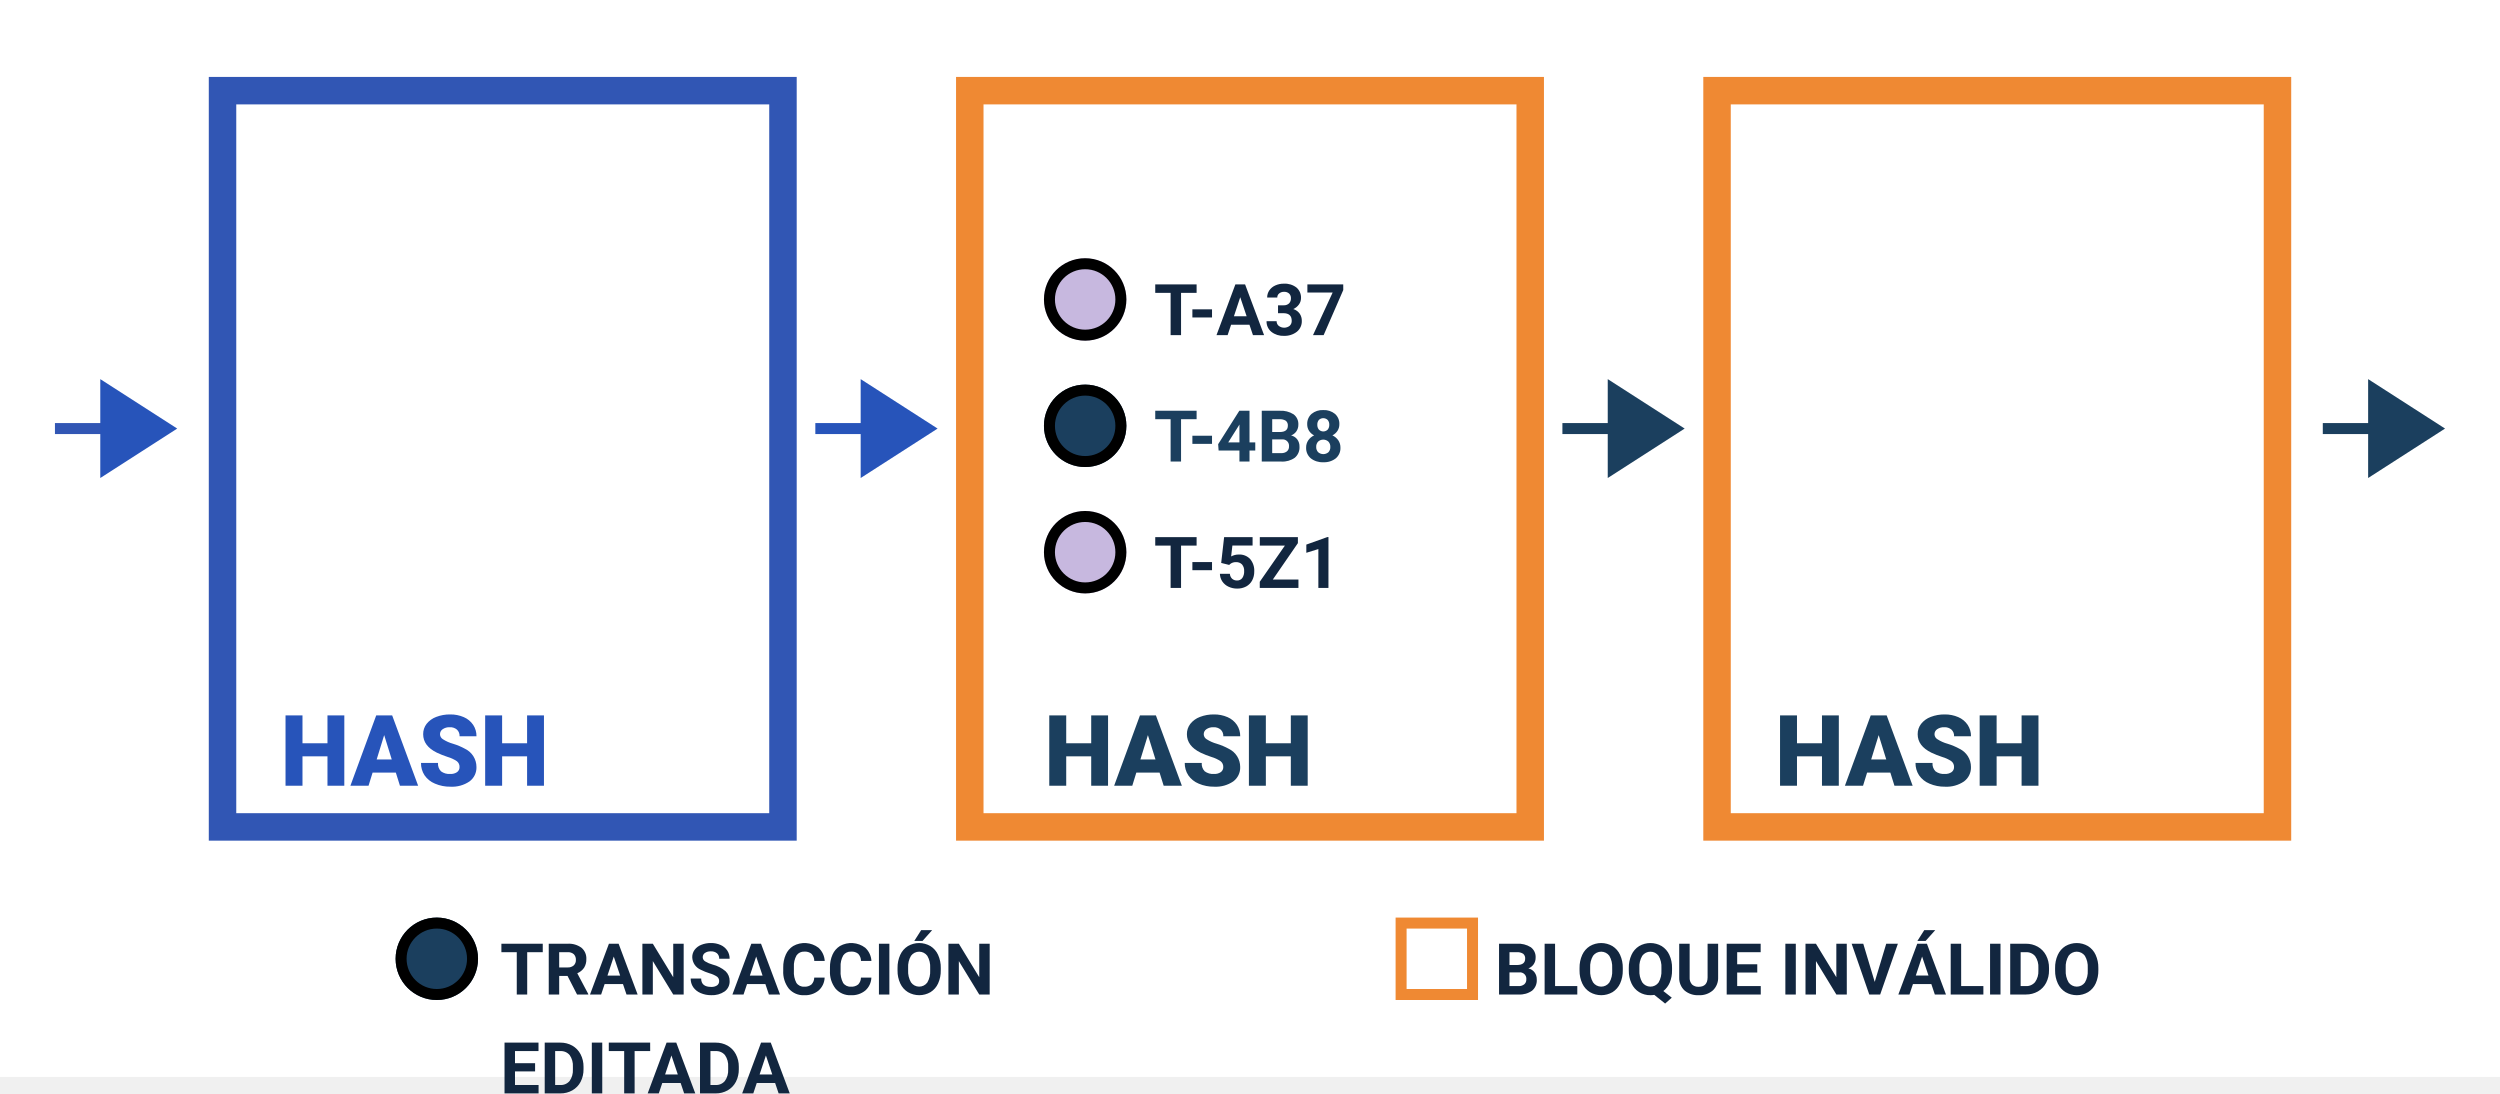
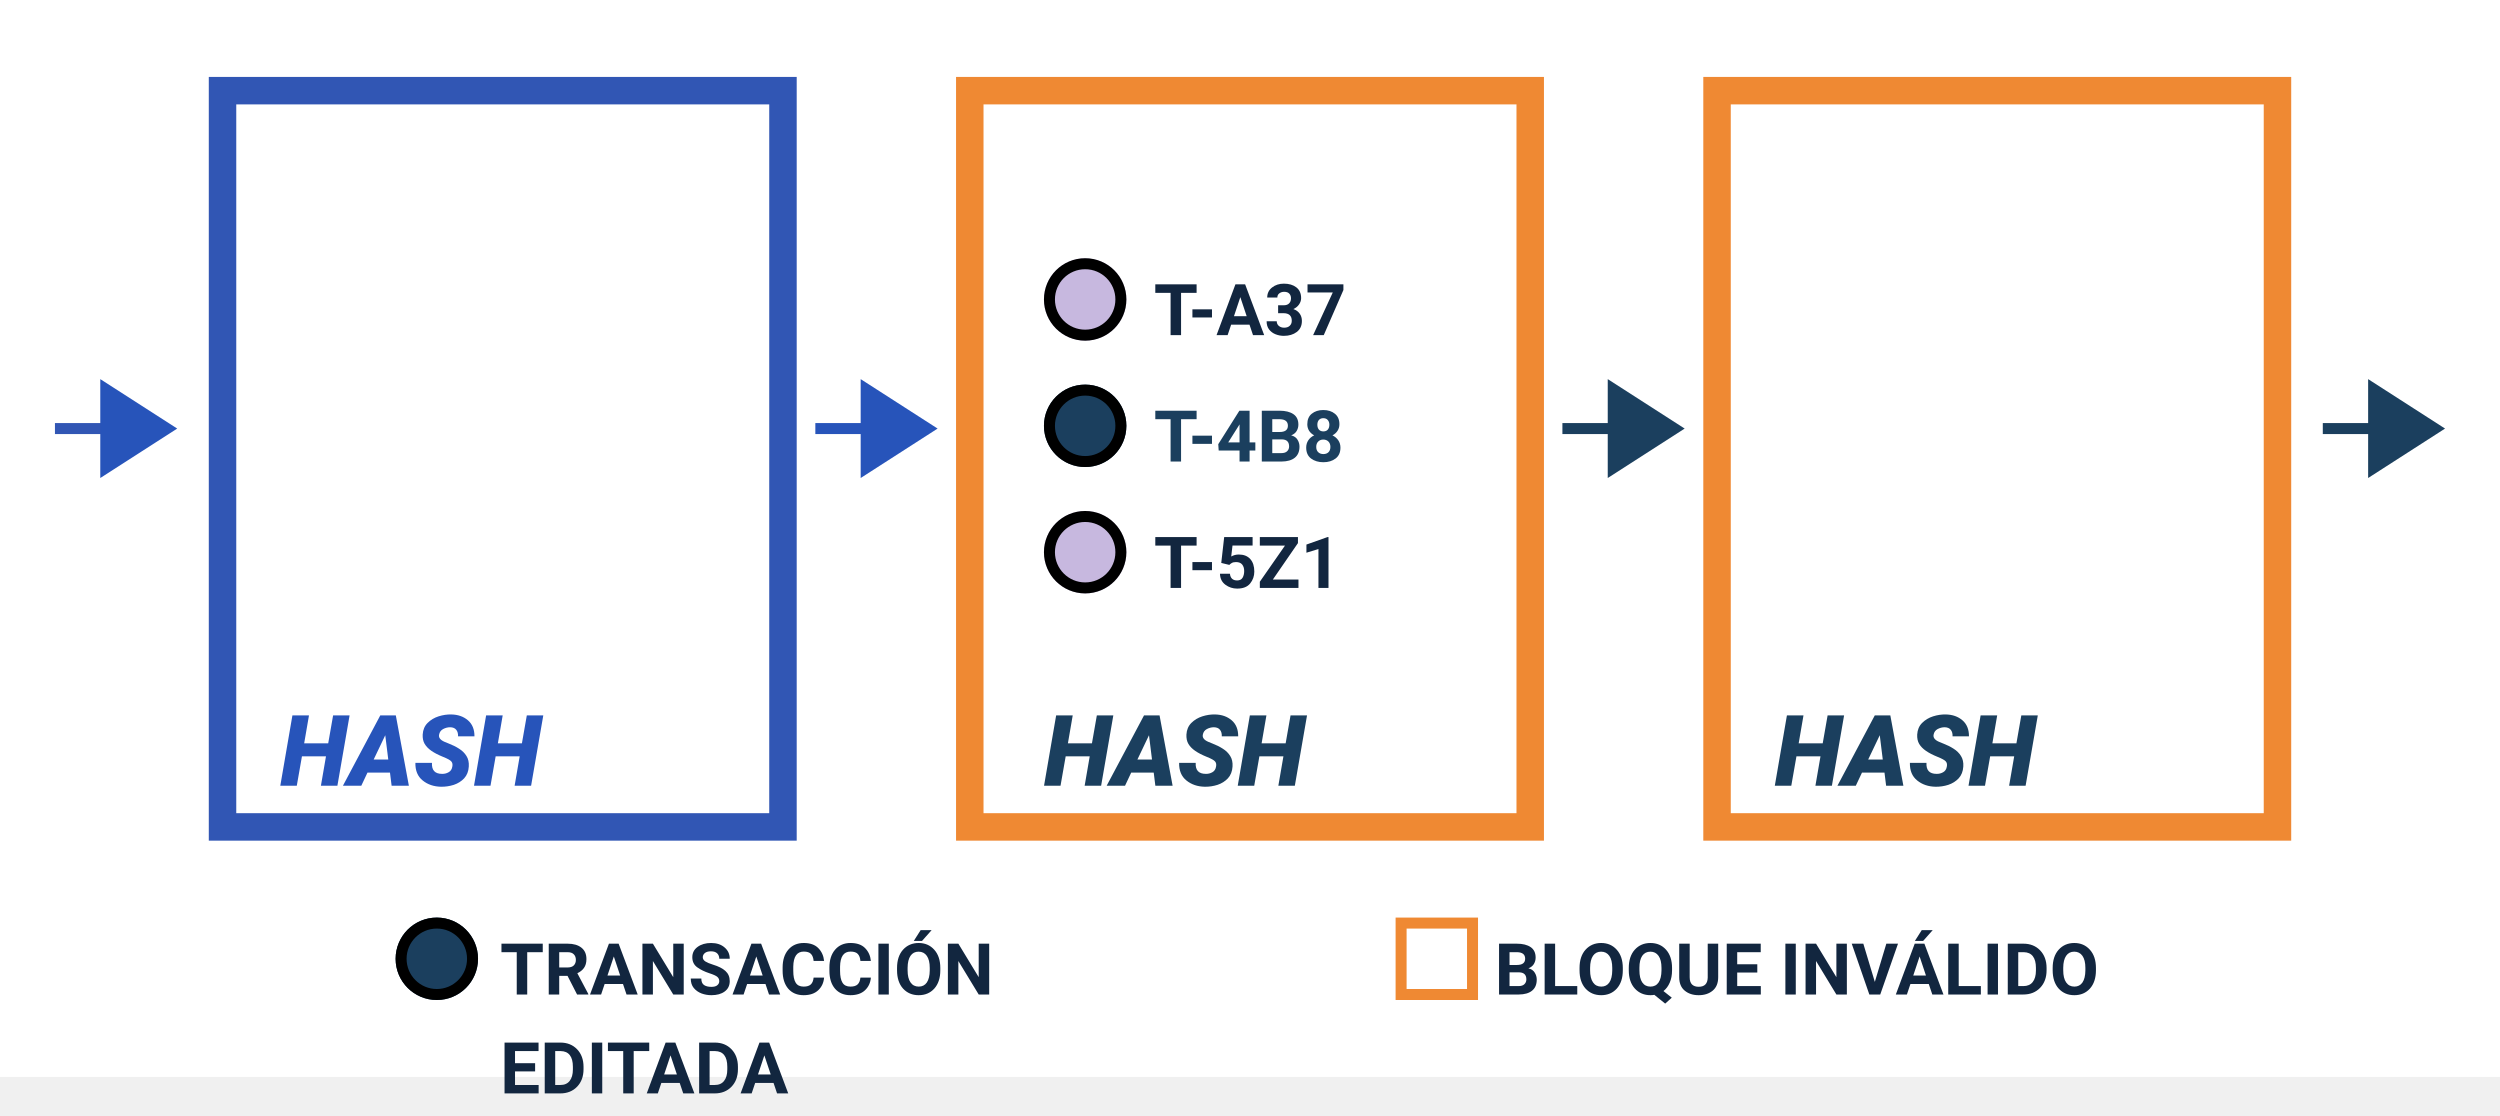
- <svg xmlns="http://www.w3.org/2000/svg" width="455" height="199" viewBox="0 0 455 199">
-   <g id="Grupo_217271" data-name="Grupo 217271" transform="translate(-310 -5294)">
-     <rect id="Rectángulo_67088" data-name="Rectángulo 67088" width="455" height="196" transform="translate(310 5294)" fill="#fff" />
-     <path id="Trazado_180004" data-name="Trazado 180004" d="M0,0H19.42" transform="translate(458.391 5371.999)" fill="none" stroke="#2754ba" stroke-width="2" />
-     <path id="Polígono_7" data-name="Polígono 7" d="M9,0l9,14H0Z" transform="translate(480.642 5362.999) rotate(90)" fill="#2754ba" />
-     <path id="Trazado_180004-2" data-name="Trazado 180004" d="M0,0H19.42" transform="translate(594.358 5371.999)" fill="none" stroke="#1b3f5e" stroke-width="2" />
-     <path id="Polígono_7-2" data-name="Polígono 7" d="M9,0l9,14H0Z" transform="translate(616.609 5362.999) rotate(90)" fill="#1b3f5e" />
-     <path id="Trazado_180004-3" data-name="Trazado 180004" d="M0,0H19.42" transform="translate(732.749 5371.999)" fill="none" stroke="#1b3f5e" stroke-width="2" />
-     <path id="Polígono_7-3" data-name="Polígono 7" d="M9,0l9,14H0Z" transform="translate(755 5362.999) rotate(90)" fill="#1b3f5e" />
-     <path id="Trazado_180004-4" data-name="Trazado 180004" d="M0,0H19.42" transform="translate(320 5371.999)" fill="none" stroke="#3156b4" stroke-width="2" />
-     <path id="Polígono_7-4" data-name="Polígono 7" d="M9,0l9,14H0Z" transform="translate(342.251 5362.999) rotate(90)" fill="#2754ba" />
-     <g id="Rectángulo_67095" data-name="Rectángulo 67095" transform="translate(348 5308)" fill="#fff" stroke="#3156b4" stroke-width="5">
+ <svg xmlns="http://www.w3.org/2000/svg" width="455" height="203" viewBox="0 0 455 203">
+   <g id="Grupo_217267" data-name="Grupo 217267" transform="translate(-310 -6582)">
+     <rect id="Rectángulo_67088" data-name="Rectángulo 67088" width="455" height="196" transform="translate(310 6582)" fill="#fff" />
+     <g id="Grupo_214750" data-name="Grupo 214750" transform="translate(-5902.709 7476.998) rotate(-90)">
+       <path id="Trazado_180004" data-name="Trazado 180004" d="M0,0H19.42" transform="translate(817 6361.101) rotate(90)" fill="none" stroke="#2754ba" stroke-width="2" />
+       <path id="Polígono_7" data-name="Polígono 7" d="M9,0l9,14H0Z" transform="translate(825.999 6383.352) rotate(180)" fill="#2754ba" />
+     </g>
+     <g id="Grupo_214752" data-name="Grupo 214752" transform="translate(-5766.743 7476.998) rotate(-90)">
+       <path id="Trazado_180004-2" data-name="Trazado 180004" d="M0,0H19.42" transform="translate(817 6361.101) rotate(90)" fill="none" stroke="#1b3f5e" stroke-width="2" />
+       <path id="Polígono_7-2" data-name="Polígono 7" d="M9,0l9,14H0Z" transform="translate(825.999 6383.352) rotate(180)" fill="#1b3f5e" />
+     </g>
+     <g id="Grupo_214753" data-name="Grupo 214753" transform="translate(-5628.352 7476.998) rotate(-90)">
+       <path id="Trazado_180004-3" data-name="Trazado 180004" d="M0,0H19.42" transform="translate(817 6361.101) rotate(90)" fill="none" stroke="#1b3f5e" stroke-width="2" />
+       <path id="Polígono_7-3" data-name="Polígono 7" d="M9,0l9,14H0Z" transform="translate(825.999 6383.352) rotate(180)" fill="#1b3f5e" />
+     </g>
+     <g id="Grupo_214751" data-name="Grupo 214751" transform="translate(-6041.101 7476.998) rotate(-90)">
+       <path id="Trazado_180004-4" data-name="Trazado 180004" d="M0,0H19.42" transform="translate(817 6361.101) rotate(90)" fill="none" stroke="#3156b4" stroke-width="2" />
+       <path id="Polígono_7-4" data-name="Polígono 7" d="M9,0l9,14H0Z" transform="translate(825.999 6383.352) rotate(180)" fill="#2754ba" />
+     </g>
+     <g id="Rectángulo_67095" data-name="Rectángulo 67095" transform="translate(348 6596)" fill="#fff" stroke="#3156b4" stroke-width="5">
      <rect width="107" height="139" stroke="none" />
      <rect x="2.5" y="2.5" width="102" height="134" fill="none" />
    </g>
-     <g id="Rectángulo_67098" data-name="Rectángulo 67098" transform="translate(484 5308)" fill="#fff" stroke="#ef8933" stroke-width="5">
+     <g id="Rectángulo_67098" data-name="Rectángulo 67098" transform="translate(484 6596)" fill="#fff" stroke="#ef8933" stroke-width="5">
      <rect width="107" height="139" stroke="none" />
      <rect x="2.5" y="2.5" width="102" height="134" fill="none" />
    </g>
-     <g id="Rectángulo_67099" data-name="Rectángulo 67099" transform="translate(620 5308)" fill="#fff" stroke="#ef8933" stroke-width="5">
+     <g id="Rectángulo_67099" data-name="Rectángulo 67099" transform="translate(620 6596)" fill="#fff" stroke="#ef8933" stroke-width="5">
      <rect width="107" height="139" stroke="none" />
      <rect x="2.5" y="2.5" width="102" height="134" fill="none" />
    </g>
-     <path id="Trazado_217327" data-name="Trazado 217327" d="M11.663,19H8.6V13.656H4.052V19H.967V6.2H4.052v5.08H8.6V6.2h3.067Zm9.378-2.391H16.813L16.075,19h-3.3L17.473,6.2h2.9L25.1,19H21.788Zm-3.489-2.382H20.3l-1.38-4.438ZM32.634,15.6a1.268,1.268,0,0,0-.479-1.055,5.954,5.954,0,0,0-1.683-.782,16.147,16.147,0,0,1-1.969-.782q-2.487-1.222-2.487-3.357a3.011,3.011,0,0,1,.62-1.876A4.008,4.008,0,0,1,28.389,6.48a6.823,6.823,0,0,1,2.549-.453,5.969,5.969,0,0,1,2.474.492,3.917,3.917,0,0,1,1.7,1.4A3.661,3.661,0,0,1,35.719,10H32.643a1.547,1.547,0,0,0-.479-1.213,1.867,1.867,0,0,0-1.3-.431,2.106,2.106,0,0,0-1.305.365,1.074,1.074,0,0,0,.048,1.819,6.65,6.65,0,0,0,1.854.826,11.36,11.36,0,0,1,2.18.918,3.663,3.663,0,0,1,2.074,3.3,3.125,3.125,0,0,1-1.266,2.637,5.629,5.629,0,0,1-3.472.958,6.888,6.888,0,0,1-2.817-.558,4.247,4.247,0,0,1-1.9-1.529,3.985,3.985,0,0,1-.637-2.237h3.094a1.963,1.963,0,0,0,.532,1.516,2.513,2.513,0,0,0,1.727.488,1.985,1.985,0,0,0,1.208-.33A1.088,1.088,0,0,0,32.634,15.6ZM48,19H44.93V13.656H40.386V19H37.3V6.2h3.085v5.08H44.93V6.2H48Z" transform="translate(361 5418)" fill="#2754ba" />
-     <path id="Trazado_217332" data-name="Trazado 217332" d="M11.663,19H8.6V13.656H4.052V19H.967V6.2H4.052v5.08H8.6V6.2h3.067Zm9.378-2.391H16.813L16.075,19h-3.3L17.473,6.2h2.9L25.1,19H21.788Zm-3.489-2.382H20.3l-1.38-4.438ZM32.634,15.6a1.268,1.268,0,0,0-.479-1.055,5.954,5.954,0,0,0-1.683-.782,16.147,16.147,0,0,1-1.969-.782q-2.487-1.222-2.487-3.357a3.011,3.011,0,0,1,.62-1.876A4.008,4.008,0,0,1,28.389,6.48a6.823,6.823,0,0,1,2.549-.453,5.969,5.969,0,0,1,2.474.492,3.917,3.917,0,0,1,1.7,1.4A3.661,3.661,0,0,1,35.719,10H32.643a1.547,1.547,0,0,0-.479-1.213,1.867,1.867,0,0,0-1.3-.431,2.106,2.106,0,0,0-1.305.365,1.074,1.074,0,0,0,.048,1.819,6.65,6.65,0,0,0,1.854.826,11.36,11.36,0,0,1,2.18.918,3.663,3.663,0,0,1,2.074,3.3,3.125,3.125,0,0,1-1.266,2.637,5.629,5.629,0,0,1-3.472.958,6.888,6.888,0,0,1-2.817-.558,4.247,4.247,0,0,1-1.9-1.529,3.985,3.985,0,0,1-.637-2.237h3.094a1.963,1.963,0,0,0,.532,1.516,2.513,2.513,0,0,0,1.727.488,1.985,1.985,0,0,0,1.208-.33A1.088,1.088,0,0,0,32.634,15.6ZM48,19H44.93V13.656H40.386V19H37.3V6.2h3.085v5.08H44.93V6.2H48Z" transform="translate(633 5418)" fill="#1b3f5e" />
-     <path id="Trazado_217331" data-name="Trazado 217331" d="M11.663,19H8.6V13.656H4.052V19H.967V6.2H4.052v5.08H8.6V6.2h3.067Zm9.378-2.391H16.813L16.075,19h-3.3L17.473,6.2h2.9L25.1,19H21.788Zm-3.489-2.382H20.3l-1.38-4.438ZM32.634,15.6a1.268,1.268,0,0,0-.479-1.055,5.954,5.954,0,0,0-1.683-.782,16.147,16.147,0,0,1-1.969-.782q-2.487-1.222-2.487-3.357a3.011,3.011,0,0,1,.62-1.876A4.008,4.008,0,0,1,28.389,6.48a6.823,6.823,0,0,1,2.549-.453,5.969,5.969,0,0,1,2.474.492,3.917,3.917,0,0,1,1.7,1.4A3.661,3.661,0,0,1,35.719,10H32.643a1.547,1.547,0,0,0-.479-1.213,1.867,1.867,0,0,0-1.3-.431,2.106,2.106,0,0,0-1.305.365,1.074,1.074,0,0,0,.048,1.819,6.65,6.65,0,0,0,1.854.826,11.36,11.36,0,0,1,2.18.918,3.663,3.663,0,0,1,2.074,3.3,3.125,3.125,0,0,1-1.266,2.637,5.629,5.629,0,0,1-3.472.958,6.888,6.888,0,0,1-2.817-.558,4.247,4.247,0,0,1-1.9-1.529,3.985,3.985,0,0,1-.637-2.237h3.094a1.963,1.963,0,0,0,.532,1.516,2.513,2.513,0,0,0,1.727.488,1.985,1.985,0,0,0,1.208-.33A1.088,1.088,0,0,0,32.634,15.6ZM48,19H44.93V13.656H40.386V19H37.3V6.2h3.085v5.08H44.93V6.2H48Z" transform="translate(500 5418)" fill="#1b3f5e" />
-     <g id="Elipse_5055" data-name="Elipse 5055" transform="translate(500 5341)" fill="#c7b8df" stroke="#000" stroke-width="2">
-       <circle cx="7.5" cy="7.5" r="7.5" stroke="none" />
-       <circle cx="7.5" cy="7.5" r="6.5" fill="none" />
+     <text id="HASH" transform="translate(361 6706)" fill="#2754ba" font-size="18" font-family="Roboto-BlackItalic, Roboto" font-weight="800" font-style="italic">
+       <tspan x="0" y="19">HASH</tspan>
+     </text>
+     <text id="HASH-2" data-name="HASH" transform="translate(633 6706)" fill="#1b3f5e" font-size="18" font-family="Roboto-BlackItalic, Roboto" font-weight="800" font-style="italic">
+       <tspan x="0" y="19">HASH</tspan>
+     </text>
+     <text id="HASH-3" data-name="HASH" transform="translate(500 6706)" fill="#1b3f5e" font-size="18" font-family="Roboto-BlackItalic, Roboto" font-weight="800" font-style="italic">
+       <tspan x="0" y="19">HASH</tspan>
+     </text>
+     <g id="Grupo_214756" data-name="Grupo 214756" transform="translate(6 1178)">
+       <g id="Elipse_5055" data-name="Elipse 5055" transform="translate(494 5451)" fill="#c7b8df" stroke="#000" stroke-width="2">
+         <circle cx="7.5" cy="7.5" r="7.5" stroke="none" />
+         <circle cx="7.5" cy="7.5" r="6.5" fill="none" />
+       </g>
+       <text id="T-A37" transform="translate(514 5451)" fill="#12263f" font-size="13" font-family="Roboto-Bold, Roboto" font-weight="700">
+         <tspan x="0" y="14">T-A37</tspan>
+       </text>
    </g>
-     <path id="Trazado_217328" data-name="Trazado 217328" d="M7.782,6.3H4.951V14h-1.9V6.3H.254V4.758H7.782Zm2.806,4.481H7.014V9.3h3.574ZM17.4,12.1H14.06L13.425,14H11.4l3.44-9.242h1.765L20.065,14H18.04Zm-2.825-1.542h2.311L15.723,7.094ZM22.6,8.566h.978a1.377,1.377,0,0,0,1.035-.349,1.279,1.279,0,0,0,.336-.927,1.131,1.131,0,0,0-.333-.87A1.292,1.292,0,0,0,23.7,6.11a1.354,1.354,0,0,0-.882.289.923.923,0,0,0-.355.752H20.624a2.256,2.256,0,0,1,.39-1.3,2.6,2.6,0,0,1,1.092-.9,3.644,3.644,0,0,1,1.546-.324,3.456,3.456,0,0,1,2.3.7,2.393,2.393,0,0,1,.832,1.933,1.945,1.945,0,0,1-.387,1.168,2.516,2.516,0,0,1-1.016.819,2.3,2.3,0,0,1,1.165.838,2.273,2.273,0,0,1,.384,1.32,2.433,2.433,0,0,1-.9,1.974,3.611,3.611,0,0,1-2.377.743,3.424,3.424,0,0,1-2.263-.73,2.384,2.384,0,0,1-.879-1.93h1.834a1.063,1.063,0,0,0,.39.851,1.629,1.629,0,0,0,1.987-.016,1.194,1.194,0,0,0,.371-.917Q25.092,10,23.569,10H22.6ZM34.474,5.782,30.9,14H28.964l3.58-7.763h-4.6V4.758h6.525Z" transform="translate(520 5341)" fill="#12263f" />
-     <g id="Elipse_5054" data-name="Elipse 5054" transform="translate(500 5364)" fill="#1b3f5e" stroke="#000" stroke-width="2">
-       <circle cx="7.5" cy="7.5" r="7.5" stroke="none" />
-       <circle cx="7.5" cy="7.5" r="6.5" fill="none" />
+     <g id="Grupo_214755" data-name="Grupo 214755" transform="translate(6 1181)">
+       <g id="Elipse_5054" data-name="Elipse 5054" transform="translate(494 5471)" fill="#1b3f5e" stroke="#000" stroke-width="2">
+         <circle cx="7.5" cy="7.5" r="7.5" stroke="none" />
+         <circle cx="7.5" cy="7.5" r="6.5" fill="none" />
+       </g>
+       <text id="T-4B8" transform="translate(514 5471)" fill="#1b3f5e" font-size="13" font-family="Roboto-Bold, Roboto" font-weight="700">
+         <tspan x="0" y="14">T-4B8</tspan>
+       </text>
    </g>
-     <path id="Trazado_217329" data-name="Trazado 217329" d="M7.782,6.3H4.951V14h-1.9V6.3H.254V4.758H7.782Zm2.806,4.481H7.014V9.3h3.574Zm6.824-.26h1.047V12H17.412v2H15.577V12h-3.79l-.083-1.155,3.853-6.087h1.854Zm-3.878,0h2.044V7.259l-.121.209ZM19.64,14V4.758h3.237a4.251,4.251,0,0,1,2.552.644,2.2,2.2,0,0,1,.87,1.888,2.088,2.088,0,0,1-.349,1.2,2.017,2.017,0,0,1-.971.759,1.951,1.951,0,0,1,1.12.717,2.121,2.121,0,0,1,.409,1.32,2.439,2.439,0,0,1-.851,2.019,3.829,3.829,0,0,1-2.425.7Zm1.9-4.024V12.47h1.631a1.574,1.574,0,0,0,1.051-.321,1.1,1.1,0,0,0,.378-.885A1.161,1.161,0,0,0,23.29,9.976Zm0-1.346h1.409q1.441-.025,1.441-1.149a1.062,1.062,0,0,0-.365-.9A1.92,1.92,0,0,0,22.877,6.3H21.544ZM33.763,7.214a2.15,2.15,0,0,1-.336,1.193,2.421,2.421,0,0,1-.927.832,2.68,2.68,0,0,1,1.066.892,2.288,2.288,0,0,1,.394,1.336,2.422,2.422,0,0,1-.838,1.946,3.4,3.4,0,0,1-2.279.714,3.414,3.414,0,0,1-2.285-.717,2.416,2.416,0,0,1-.844-1.942,2.3,2.3,0,0,1,.394-1.339,2.632,2.632,0,0,1,1.06-.889,2.4,2.4,0,0,1-.924-.832,2.165,2.165,0,0,1-.333-1.193A2.4,2.4,0,0,1,28.7,5.332a3.1,3.1,0,0,1,2.139-.7,3.12,3.12,0,0,1,2.136.7A2.386,2.386,0,0,1,33.763,7.214Zm-1.644,4.12a1.331,1.331,0,0,0-.349-.965,1.4,1.4,0,0,0-1.873,0,1.328,1.328,0,0,0-.349.968,1.328,1.328,0,0,0,.343.952,1.432,1.432,0,0,0,1.888.013A1.325,1.325,0,0,0,32.119,11.334ZM31.929,7.3a1.27,1.27,0,0,0-.286-.866,1.162,1.162,0,0,0-1.606-.01,1.262,1.262,0,0,0-.286.876,1.326,1.326,0,0,0,.286.889,1.13,1.13,0,0,0,1.609,0A1.336,1.336,0,0,0,31.929,7.3Z" transform="translate(520 5364)" fill="#1b3f5e" />
-     <g id="Elipse_5056" data-name="Elipse 5056" transform="translate(500 5387)" fill="#c7b8df" stroke="#000" stroke-width="2">
-       <circle cx="7.5" cy="7.5" r="7.5" stroke="none" />
-       <circle cx="7.5" cy="7.5" r="6.5" fill="none" />
+     <g id="Grupo_214754" data-name="Grupo 214754" transform="translate(6 1184)">
+       <g id="Elipse_5056" data-name="Elipse 5056" transform="translate(494 5491)" fill="#c7b8df" stroke="#000" stroke-width="2">
+         <circle cx="7.5" cy="7.5" r="7.5" stroke="none" />
+         <circle cx="7.5" cy="7.5" r="6.5" fill="none" />
+       </g>
+       <text id="T-5Z1" transform="translate(514 5491)" fill="#12263f" font-size="13" font-family="Roboto-Bold, Roboto" font-weight="700">
+         <tspan x="0" y="14">T-5Z1</tspan>
+       </text>
    </g>
-     <path id="Trazado_217330" data-name="Trazado 217330" d="M7.782,6.3H4.951V14h-1.9V6.3H.254V4.758H7.782Zm2.806,4.481H7.014V9.3h3.574Zm1.669-1.327.533-4.7h5.18v1.53H14.295l-.229,1.987a2.908,2.908,0,0,1,1.39-.349,2.664,2.664,0,0,1,2.069.819,3.271,3.271,0,0,1,.749,2.292,3.351,3.351,0,0,1-.378,1.6,2.666,2.666,0,0,1-1.082,1.1,3.379,3.379,0,0,1-1.663.39,3.588,3.588,0,0,1-1.555-.34,2.758,2.758,0,0,1-1.133-.955,2.6,2.6,0,0,1-.441-1.4h1.815a1.356,1.356,0,0,0,.4.9,1.278,1.278,0,0,0,.9.321A1.128,1.128,0,0,0,16.1,12.2a2.073,2.073,0,0,0,.336-1.266,1.714,1.714,0,0,0-.387-1.206,1.421,1.421,0,0,0-1.1-.419,1.588,1.588,0,0,0-1.06.343l-.178.165Zm9.4,3.015h4.659V14h-7.04V12.883L23.848,6.3H19.284V4.758h6.932V5.85ZM31.776,14H29.942V6.929l-2.19.679V6.116L31.58,4.745h.2Z" transform="translate(520 5387)" fill="#12263f" />
-     <path id="Trazado_217333" data-name="Trazado 217333" d="M7.782,6.3H4.951V14h-1.9V6.3H.254V4.758H7.782Zm4.507,4.316H10.772V14h-1.9V4.758H12.3a3.882,3.882,0,0,1,2.526.73,2.519,2.519,0,0,1,.889,2.063,2.843,2.843,0,0,1-.409,1.577,2.792,2.792,0,0,1-1.241,1.006l2,3.777V14H14.022ZM10.772,9.074h1.536a1.573,1.573,0,0,0,1.111-.365A1.3,1.3,0,0,0,13.813,7.7a1.4,1.4,0,0,0-.371-1.028A1.543,1.543,0,0,0,12.3,6.3h-1.53ZM22.382,12.1H19.043L18.408,14H16.383l3.44-9.242h1.765L25.048,14H23.023Zm-2.825-1.542h2.311L20.706,7.094ZM33.427,14h-1.9L27.815,7.919V14h-1.9V4.758h1.9l3.713,6.094V4.758h1.9Zm6.456-2.425a.977.977,0,0,0-.381-.828,5,5,0,0,0-1.371-.609,9.72,9.72,0,0,1-1.568-.632,2.562,2.562,0,0,1-1.574-2.292,2.232,2.232,0,0,1,.422-1.336,2.753,2.753,0,0,1,1.212-.917,4.563,4.563,0,0,1,1.774-.33,4.154,4.154,0,0,1,1.765.359A2.81,2.81,0,0,1,41.365,6a2.649,2.649,0,0,1,.428,1.485h-1.9a1.246,1.246,0,0,0-.4-.987,1.644,1.644,0,0,0-1.124-.352,1.756,1.756,0,0,0-1.085.3.931.931,0,0,0-.387.778.892.892,0,0,0,.454.755,5.128,5.128,0,0,0,1.336.571A5.773,5.773,0,0,1,41.05,9.76a2.415,2.415,0,0,1,.743,1.8,2.224,2.224,0,0,1-.908,1.882,3.974,3.974,0,0,1-2.444.682,4.719,4.719,0,0,1-1.942-.39,3.074,3.074,0,0,1-1.336-1.07,2.739,2.739,0,0,1-.46-1.574h1.911q0,1.53,1.828,1.53a1.778,1.778,0,0,0,1.06-.276A.9.9,0,0,0,39.882,11.575ZM48.3,12.1H44.96L44.326,14H42.3l3.44-9.242h1.765L50.965,14H48.94Zm-2.825-1.542h2.311L46.624,7.094Zm13.609.368a3.27,3.27,0,0,1-1.1,2.349,3.868,3.868,0,0,1-2.618.857,3.478,3.478,0,0,1-2.8-1.2,4.906,4.906,0,0,1-1.019-3.285V9.081a5.54,5.54,0,0,1,.47-2.349,3.52,3.52,0,0,1,1.343-1.558,4.2,4.2,0,0,1,4.605.314A3.515,3.515,0,0,1,59.1,7.894h-1.9a1.93,1.93,0,0,0-.5-1.3,1.845,1.845,0,0,0-1.3-.4,1.618,1.618,0,0,0-1.425.682,3.824,3.824,0,0,0-.486,2.117v.7a4.093,4.093,0,0,0,.454,2.19,1.588,1.588,0,0,0,1.431.692,1.88,1.88,0,0,0,1.317-.4,1.821,1.821,0,0,0,.5-1.247Zm8.506,0a3.27,3.27,0,0,1-1.1,2.349,3.868,3.868,0,0,1-2.618.857,3.478,3.478,0,0,1-2.8-1.2,4.906,4.906,0,0,1-1.019-3.285V9.081a5.54,5.54,0,0,1,.47-2.349,3.52,3.52,0,0,1,1.343-1.558,4.2,4.2,0,0,1,4.605.314A3.515,3.515,0,0,1,67.6,7.894H65.7a1.93,1.93,0,0,0-.5-1.3,1.845,1.845,0,0,0-1.3-.4,1.618,1.618,0,0,0-1.425.682,3.824,3.824,0,0,0-.486,2.117v.7a4.093,4.093,0,0,0,.454,2.19,1.588,1.588,0,0,0,1.431.692,1.88,1.88,0,0,0,1.317-.4,1.821,1.821,0,0,0,.5-1.247ZM70.865,14h-1.9V4.758h1.9Zm9.356-4.412a5.579,5.579,0,0,1-.482,2.393,3.633,3.633,0,0,1-1.381,1.587,4.08,4.08,0,0,1-4.11.006A3.669,3.669,0,0,1,72.852,12a5.42,5.42,0,0,1-.5-2.358V9.182a5.55,5.55,0,0,1,.492-2.4,3.663,3.663,0,0,1,1.39-1.593,4.074,4.074,0,0,1,4.107,0A3.663,3.663,0,0,1,79.73,6.78a5.534,5.534,0,0,1,.492,2.4Zm-1.93-.419a3.889,3.889,0,0,0-.521-2.209,1.839,1.839,0,0,0-2.964-.01,3.845,3.845,0,0,0-.527,2.187v.451a3.938,3.938,0,0,0,.521,2.2,1.823,1.823,0,0,0,2.971.029,3.915,3.915,0,0,0,.521-2.193ZM76.654,2.282h2L76.9,4.25H75.4ZM89.121,14h-1.9L83.51,7.919V14h-1.9V4.758h1.9l3.713,6.094V4.758h1.9ZM6.386,27.995H2.729V30.47H7.021V32H.825V22.758H7.008V24.3H2.729v2.2H6.386ZM8.138,32V22.758h2.844a4.319,4.319,0,0,1,2.18.549,3.829,3.829,0,0,1,1.5,1.562,4.816,4.816,0,0,1,.54,2.3v.425a4.83,4.83,0,0,1-.53,2.292,3.8,3.8,0,0,1-1.495,1.555A4.351,4.351,0,0,1,11,32Zm1.9-7.7v6.17h.92a2.068,2.068,0,0,0,1.708-.73,3.3,3.3,0,0,0,.6-2.088v-.489a3.351,3.351,0,0,0-.584-2.136,2.061,2.061,0,0,0-1.708-.727ZM18.611,32h-1.9V22.758h1.9Zm8.722-7.7H24.5V32H22.6V24.3H19.8V22.758h7.528Zm5.542,5.8H29.536L28.9,32H26.876l3.44-9.242h1.765L35.541,32H33.516ZM30.05,28.553H32.36L31.2,25.094ZM36.4,32V22.758h2.844a4.319,4.319,0,0,1,2.18.549,3.829,3.829,0,0,1,1.5,1.562,4.816,4.816,0,0,1,.54,2.3v.425a4.83,4.83,0,0,1-.53,2.292,3.8,3.8,0,0,1-1.495,1.555A4.351,4.351,0,0,1,39.267,32Zm1.9-7.7v6.17h.92a2.068,2.068,0,0,0,1.708-.73,3.3,3.3,0,0,0,.6-2.088v-.489a3.351,3.351,0,0,0-.584-2.136,2.061,2.061,0,0,0-1.708-.727ZM50.07,30.1H46.731L46.1,32H44.072l3.44-9.242h1.765L52.736,32H50.711Zm-2.825-1.542h2.311l-1.162-3.459Z" transform="translate(401 5461)" fill="#12263f" />
-     <g id="Elipse_5054-2" data-name="Elipse 5054" transform="translate(382 5461)" fill="#1b3f5e" stroke="#000" stroke-width="2">
-       <circle cx="7.5" cy="7.5" r="7.5" stroke="none" />
-       <circle cx="7.5" cy="7.5" r="6.5" fill="none" />
-     </g>
-     <path id="Trazado_217334" data-name="Trazado 217334" d="M.825,14V4.758H4.063A4.251,4.251,0,0,1,6.614,5.4a2.2,2.2,0,0,1,.87,1.888,2.088,2.088,0,0,1-.349,1.2,2.017,2.017,0,0,1-.971.759,1.951,1.951,0,0,1,1.12.717,2.121,2.121,0,0,1,.409,1.32A2.439,2.439,0,0,1,6.843,13.3a3.829,3.829,0,0,1-2.425.7Zm1.9-4.024V12.47H4.361a1.574,1.574,0,0,0,1.051-.321,1.1,1.1,0,0,0,.378-.885A1.161,1.161,0,0,0,4.475,9.976Zm0-1.346H4.139Q5.58,8.6,5.58,7.481a1.062,1.062,0,0,0-.365-.9A1.92,1.92,0,0,0,4.063,6.3H2.729Zm8.3,3.84h4.043V14H9.122V4.758h1.9ZM23.347,9.588a5.579,5.579,0,0,1-.482,2.393,3.633,3.633,0,0,1-1.381,1.587,4.08,4.08,0,0,1-4.11.006A3.669,3.669,0,0,1,15.977,12a5.42,5.42,0,0,1-.5-2.358V9.182a5.55,5.55,0,0,1,.492-2.4,3.663,3.663,0,0,1,1.39-1.593,4.074,4.074,0,0,1,4.107,0,3.663,3.663,0,0,1,1.39,1.593,5.534,5.534,0,0,1,.492,2.4Zm-1.93-.419A3.889,3.889,0,0,0,20.9,6.96a1.839,1.839,0,0,0-2.964-.01,3.845,3.845,0,0,0-.527,2.187v.451a3.938,3.938,0,0,0,.521,2.2,1.823,1.823,0,0,0,2.971.029,3.915,3.915,0,0,0,.521-2.193Zm10.893.419a5.568,5.568,0,0,1-.419,2.25,3.863,3.863,0,0,1-1.162,1.533l1.536,1.206L31.053,15.65,29.085,14.07a4.165,4.165,0,0,1-.7.057,3.845,3.845,0,0,1-2.05-.552A3.669,3.669,0,0,1,24.94,12a5.42,5.42,0,0,1-.5-2.358V9.182a5.55,5.55,0,0,1,.492-2.4,3.663,3.663,0,0,1,1.39-1.593,4.074,4.074,0,0,1,4.107,0,3.663,3.663,0,0,1,1.39,1.593,5.534,5.534,0,0,1,.492,2.4Zm-1.93-.419a3.889,3.889,0,0,0-.521-2.209,1.839,1.839,0,0,0-2.964-.01,3.845,3.845,0,0,0-.527,2.187v.451a3.938,3.938,0,0,0,.521,2.2,1.823,1.823,0,0,0,2.971.029A3.915,3.915,0,0,0,30.38,9.62ZM40.7,4.758v6.087a3.117,3.117,0,0,1-.949,2.4,3.659,3.659,0,0,1-2.593.882,3.7,3.7,0,0,1-2.571-.857,3.063,3.063,0,0,1-.971-2.355V4.758h1.9v6.1a1.761,1.761,0,0,0,.435,1.323,1.669,1.669,0,0,0,1.2.416q1.606,0,1.631-1.688V4.758Zm7.122,5.237H44.167V12.47h4.291V14h-6.2V4.758h6.183V6.3H44.167V8.5h3.656ZM54.837,14h-1.9V4.758h1.9Zm9.28,0h-1.9L58.506,7.919V14H56.6V4.758h1.9l3.713,6.094V4.758h1.9ZM69.2,11.708l2.095-6.951h2.12L70.192,14H68.206L65,4.758h2.114Zm10.3.387H76.159L75.524,14H73.5l3.44-9.242H78.7L82.164,14H80.139Zm-2.825-1.542h2.311L77.822,7.094Zm1.542-8.271h2L78.457,4.25H76.965ZM84.932,12.47h4.043V14H83.027V4.758h1.9ZM92.092,14h-1.9V4.758h1.9Zm1.765,0V4.758H96.7a4.319,4.319,0,0,1,2.18.549,3.829,3.829,0,0,1,1.5,1.562,4.816,4.816,0,0,1,.54,2.3v.425a4.83,4.83,0,0,1-.53,2.292A3.8,3.8,0,0,1,98.9,13.441,4.351,4.351,0,0,1,96.719,14Zm1.9-7.7v6.17h.92a2.068,2.068,0,0,0,1.708-.73,3.3,3.3,0,0,0,.6-2.088V9.163a3.351,3.351,0,0,0-.584-2.136A2.061,2.061,0,0,0,96.7,6.3ZM109.9,9.588a5.579,5.579,0,0,1-.482,2.393,3.633,3.633,0,0,1-1.381,1.587,4.08,4.08,0,0,1-4.11.006,3.669,3.669,0,0,1-1.4-1.577,5.42,5.42,0,0,1-.5-2.358V9.182a5.55,5.55,0,0,1,.492-2.4,3.663,3.663,0,0,1,1.39-1.593,4.074,4.074,0,0,1,4.107,0,3.663,3.663,0,0,1,1.39,1.593,5.534,5.534,0,0,1,.492,2.4Zm-1.93-.419a3.889,3.889,0,0,0-.521-2.209,1.839,1.839,0,0,0-2.964-.01,3.845,3.845,0,0,0-.527,2.187v.451a3.938,3.938,0,0,0,.521,2.2,1.823,1.823,0,0,0,2.971.029,3.915,3.915,0,0,0,.521-2.193Z" transform="translate(582 5461)" fill="#12263f" />
-     <g id="Rectángulo_67100" data-name="Rectángulo 67100" transform="translate(564 5461)" fill="#fff" stroke="#ef8933" stroke-width="2">
-       <rect width="15" height="15" stroke="none" />
-       <rect x="1" y="1" width="13" height="13" fill="none" />
+     <g id="Grupo_214759" data-name="Grupo 214759" transform="translate(34 1188)">
+       <g id="Grupo_214758" data-name="Grupo 214758">
+         <text id="TRANSACCIÓN_EDITADA" data-name="TRANSACCIÓN EDITADA" transform="translate(367 5561)" fill="#12263f" font-size="13" font-family="Roboto-Bold, Roboto" font-weight="700">
+           <tspan x="0" y="14">TRANSACCIÓN </tspan>
+           <tspan x="0" y="32">EDITADA</tspan>
+         </text>
+         <g id="Elipse_5054-2" data-name="Elipse 5054" transform="translate(348 5561)" fill="#1b3f5e" stroke="#000" stroke-width="2">
+           <circle cx="7.5" cy="7.5" r="7.5" stroke="none" />
+           <circle cx="7.5" cy="7.5" r="6.5" fill="none" />
+         </g>
+       </g>
+       <g id="Grupo_214757" data-name="Grupo 214757">
+         <text id="BLOQUE_INVÁLIDO" data-name="BLOQUE INVÁLIDO" transform="translate(548 5561)" fill="#12263f" font-size="13" font-family="Roboto-Bold, Roboto" font-weight="700">
+           <tspan x="0" y="14">BLOQUE INVÁLIDO</tspan>
+         </text>
+         <g id="Rectángulo_67100" data-name="Rectángulo 67100" transform="translate(530 5561)" fill="#fff" stroke="#ef8933" stroke-width="2">
+           <rect width="15" height="15" stroke="none" />
+           <rect x="1" y="1" width="13" height="13" fill="none" />
+         </g>
+       </g>
    </g>
  </g>
</svg>
